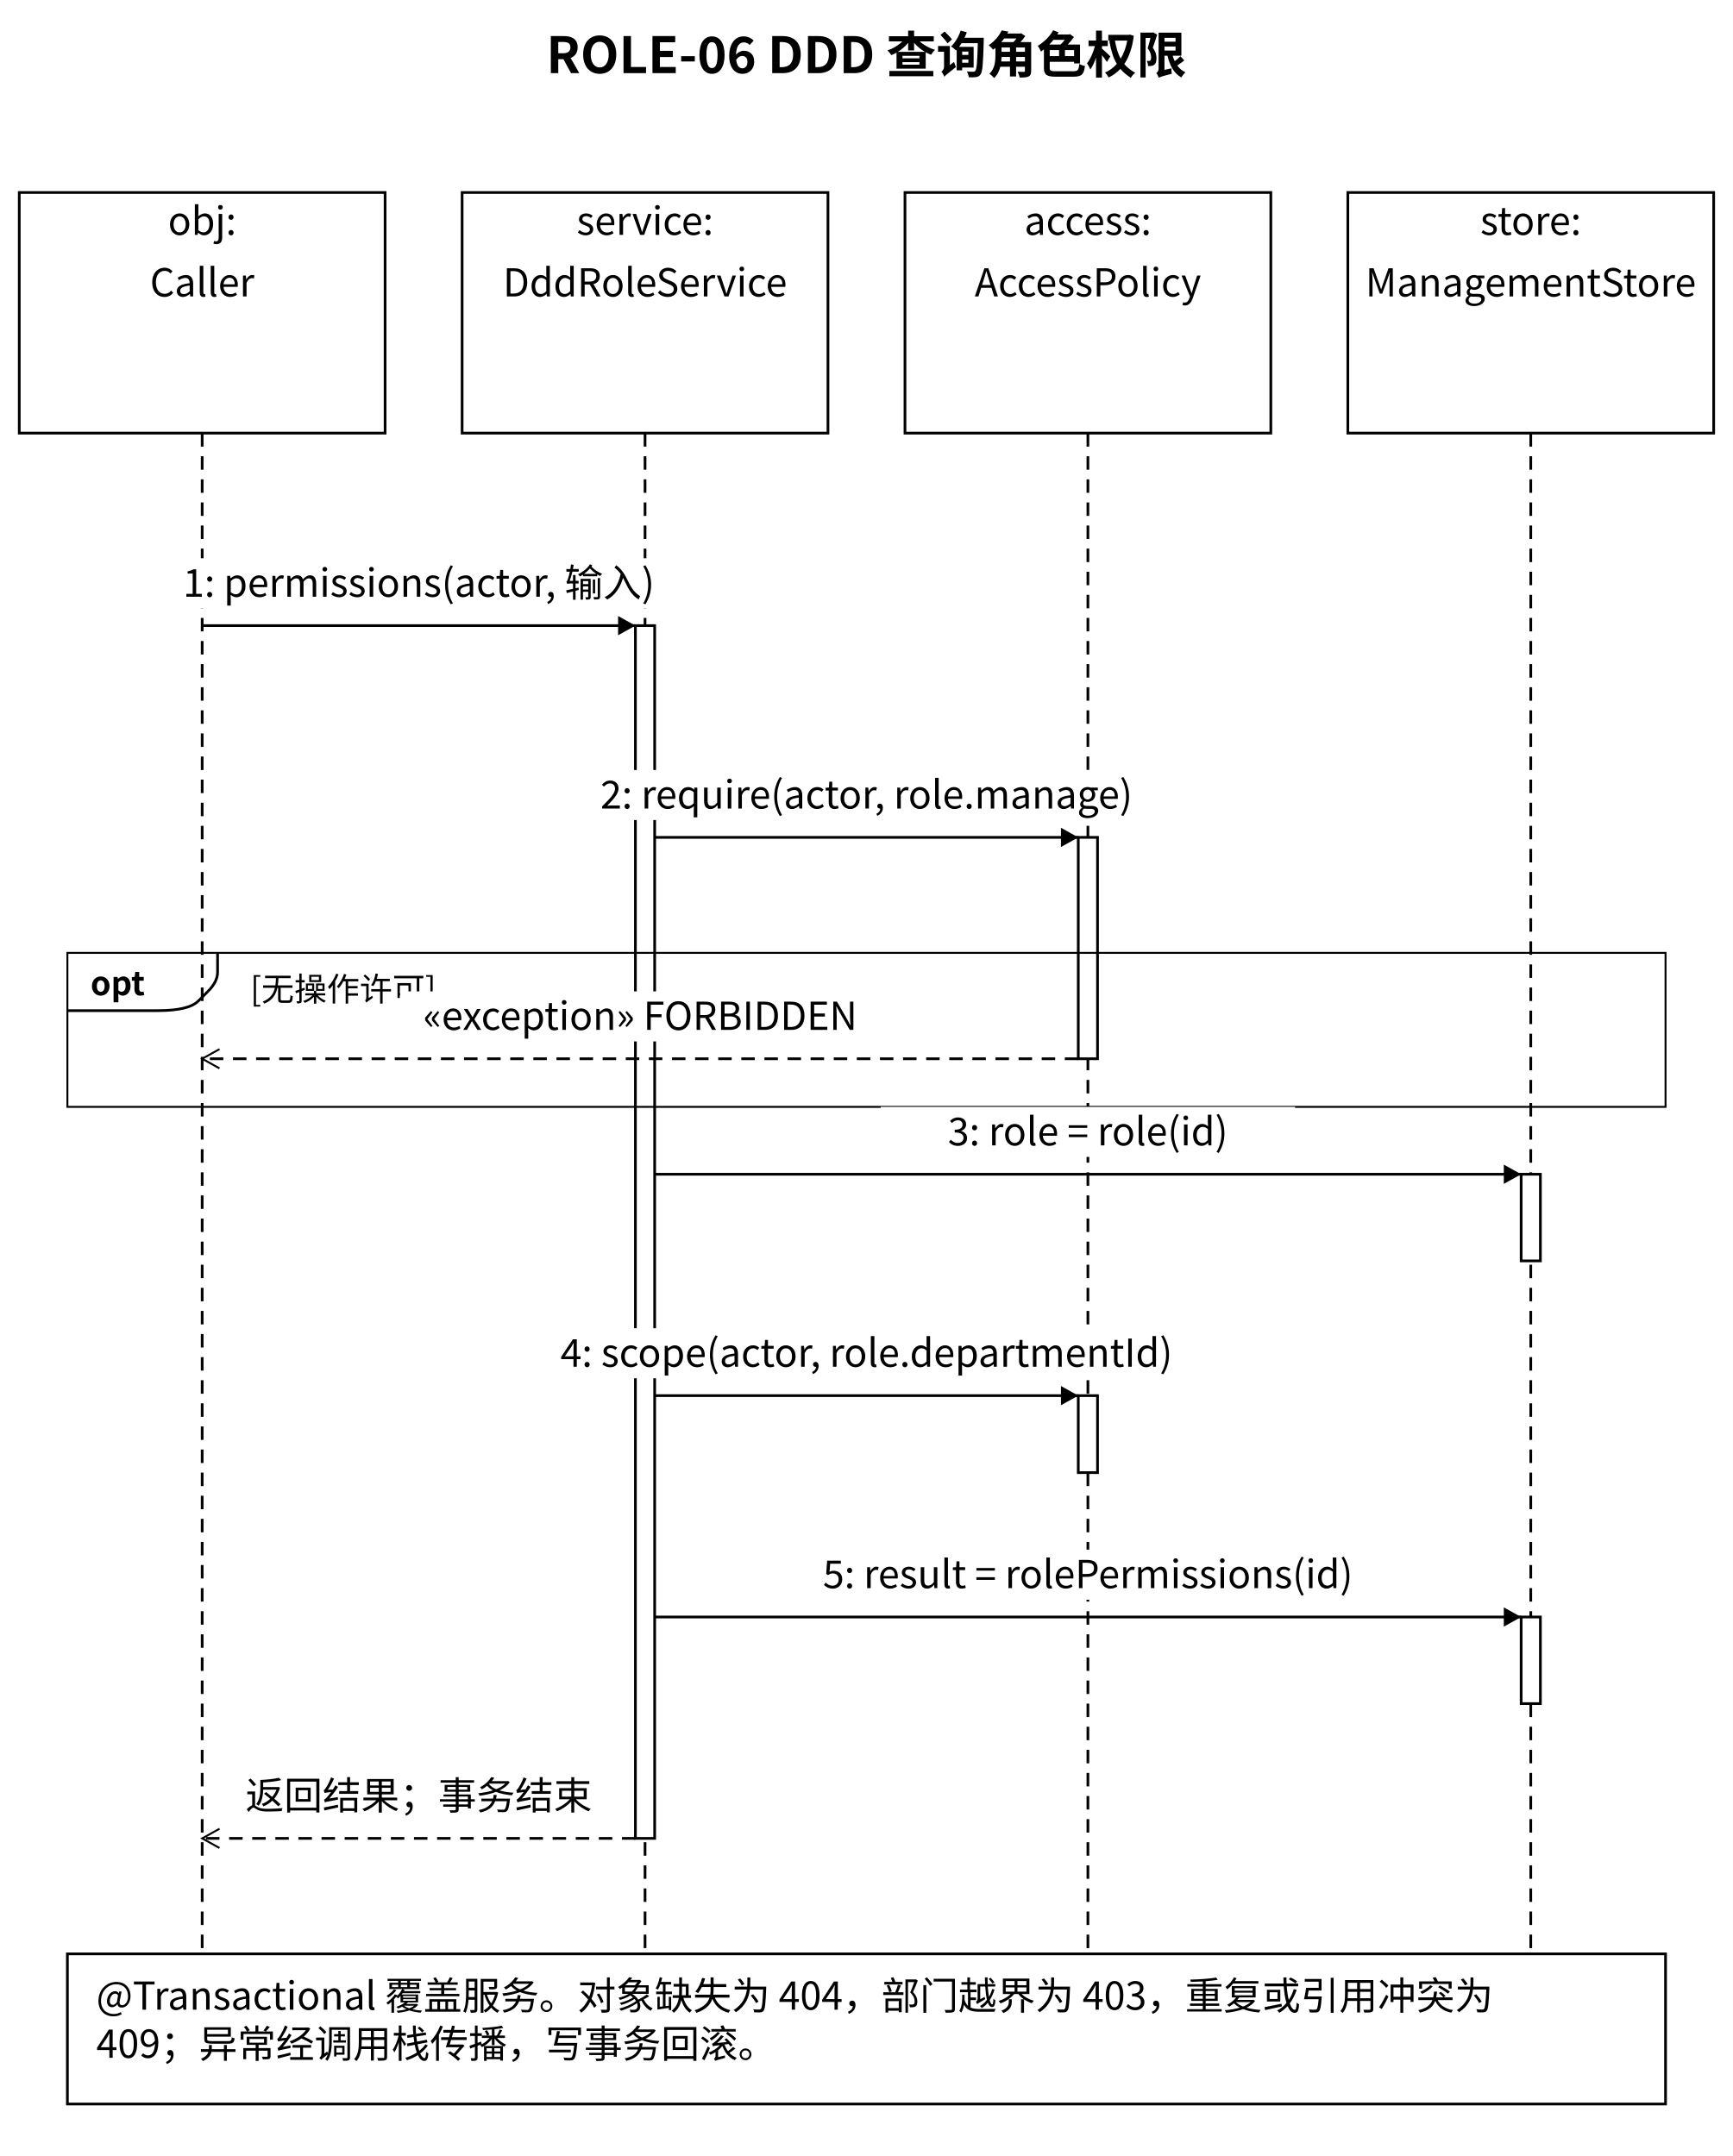
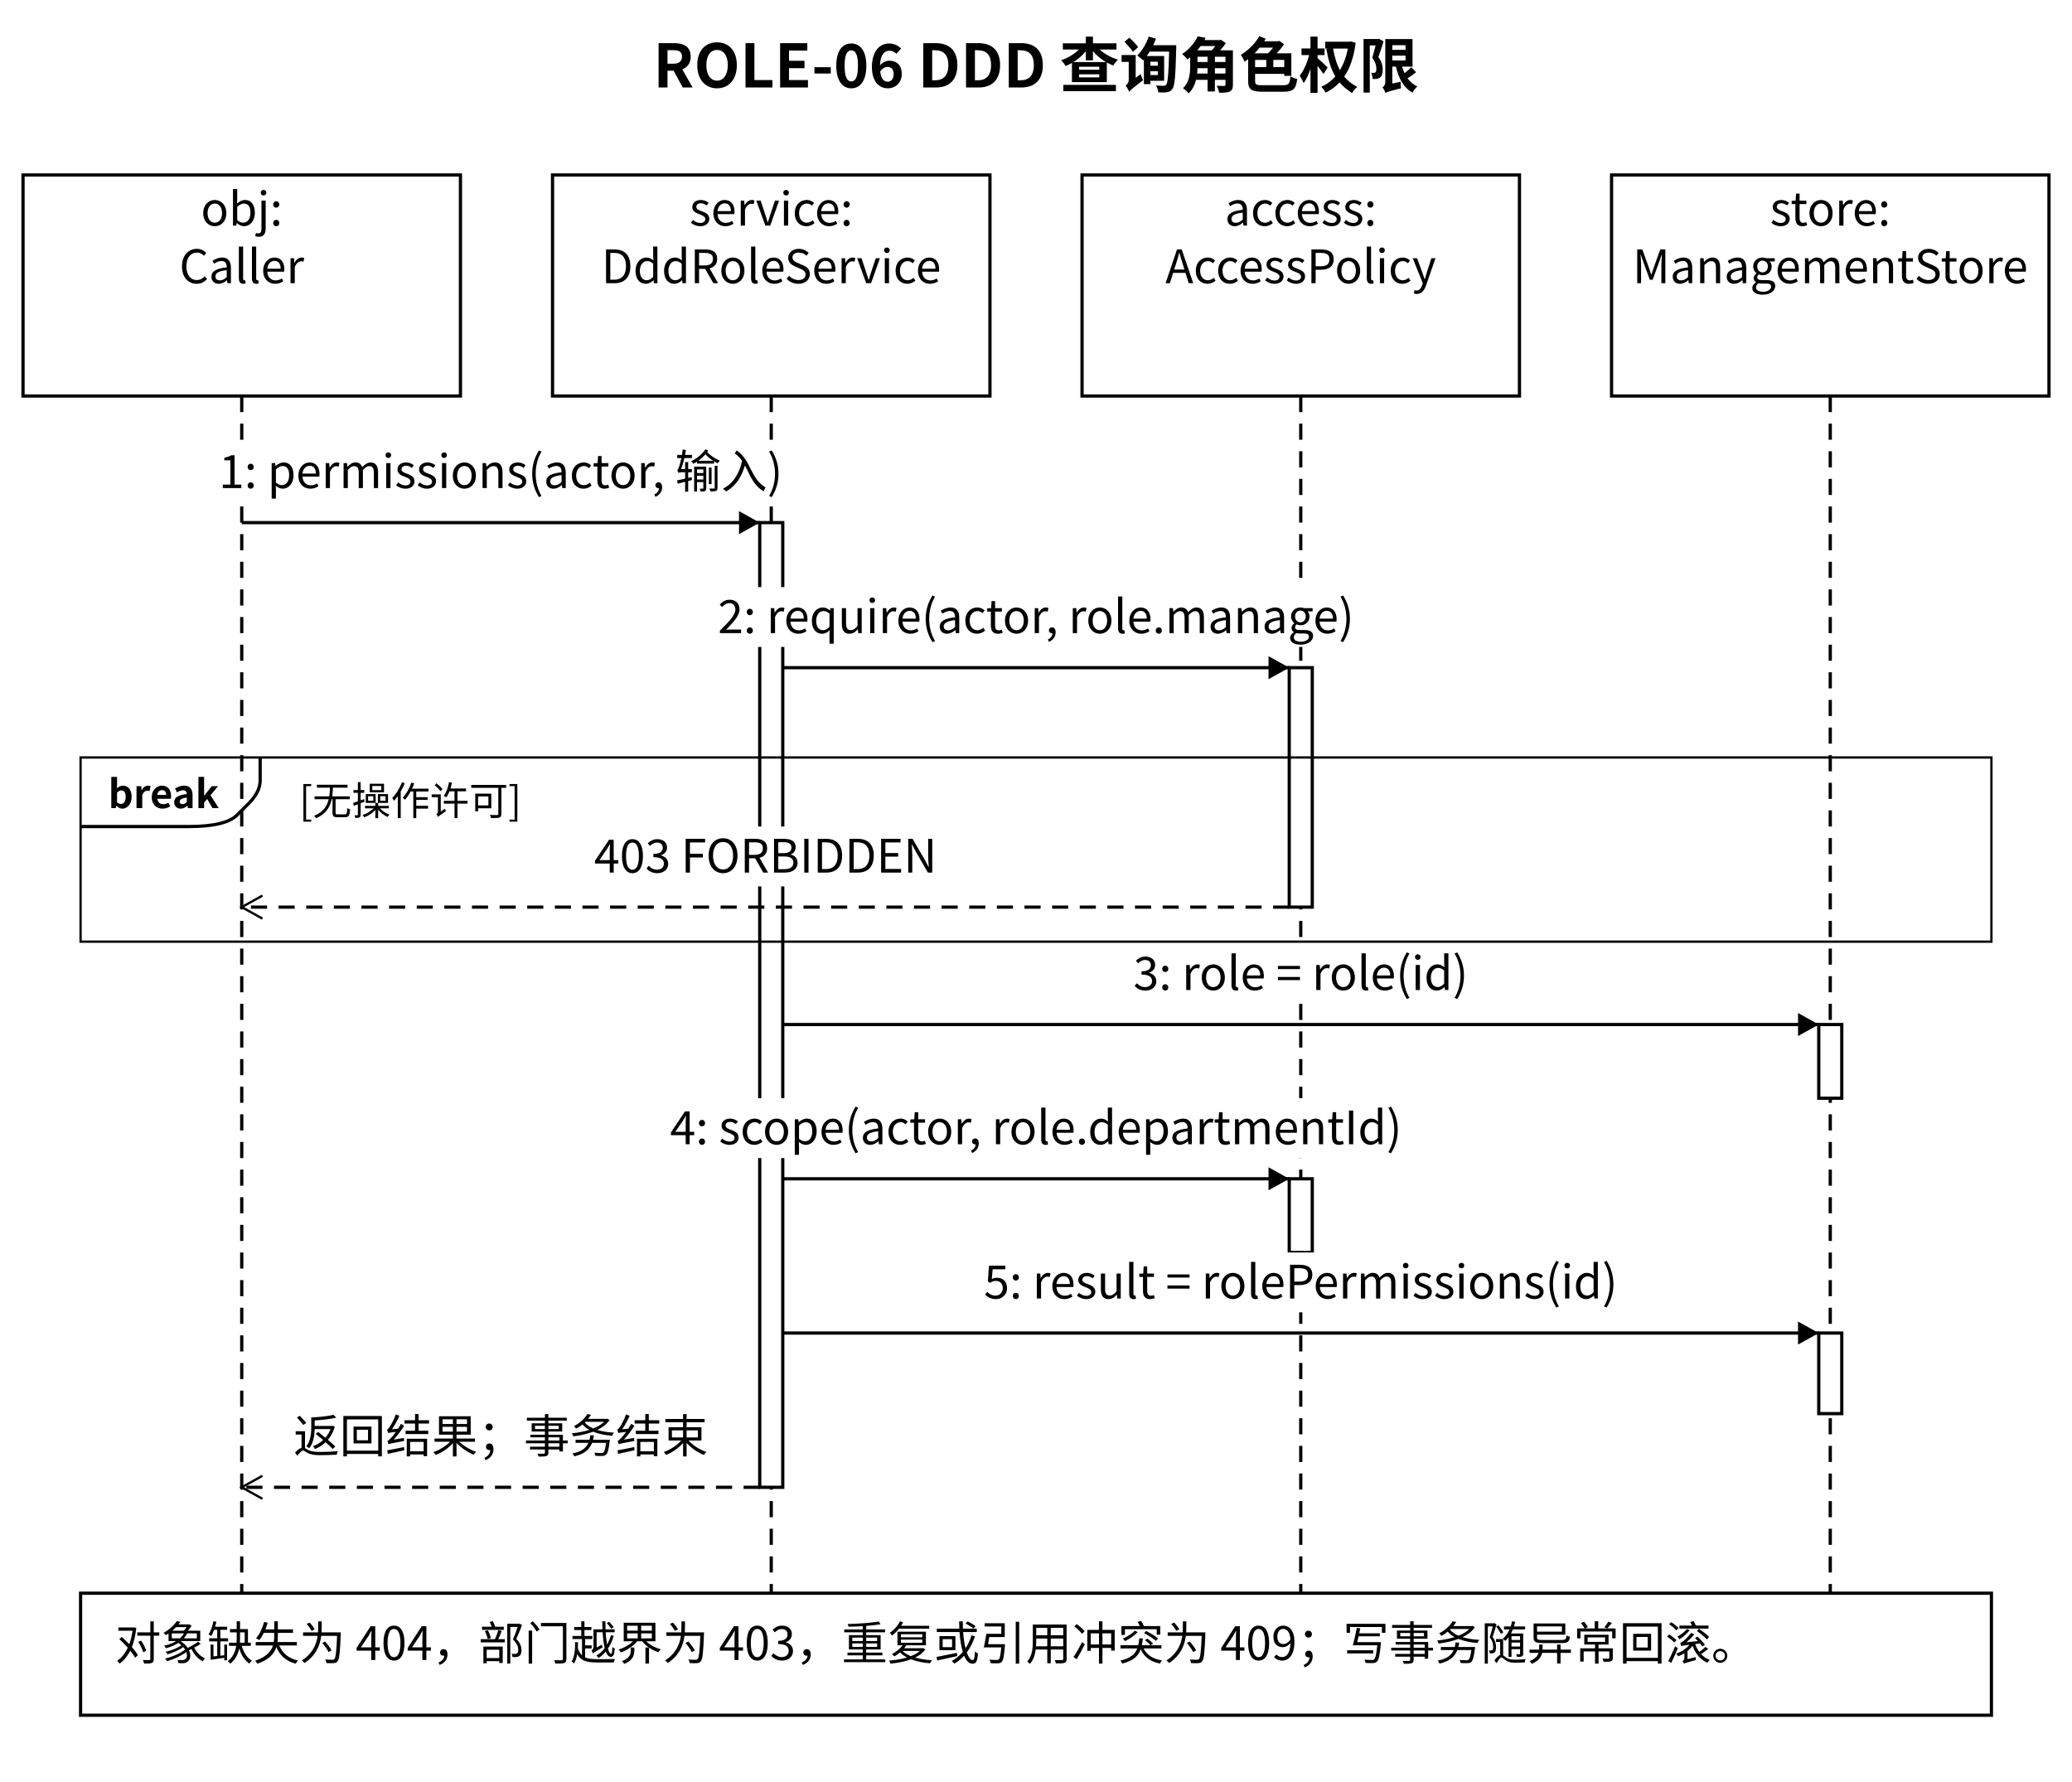
- <svg xmlns="http://www.w3.org/2000/svg" width="900" height="1120" viewBox="0 0 900 1120">
+ <svg xmlns="http://www.w3.org/2000/svg" width="900" height="774" viewBox="0 0 900 774">
  <style>text{font-family:'PingFang SC','Microsoft YaHei','Noto Sans CJK SC',system-ui,sans-serif;fill:black}</style>
  <defs>
    <marker id="open" markerWidth="12" markerHeight="12" refX="10" refY="6" orient="auto" markerUnits="userSpaceOnUse">
      <path d="M1,1 L10,6 L1,11" fill="none" stroke="black" />
    </marker>
    <marker id="filled" markerWidth="12" markerHeight="12" refX="10" refY="6" orient="auto" markerUnits="userSpaceOnUse">
      <path d="M1,1 L10,6 L1,11 Z" fill="black" />
    </marker>
    <marker id="triangle" markerWidth="16" markerHeight="16" refX="14" refY="8" orient="auto" markerUnits="userSpaceOnUse">
      <path d="M1,1 L14,8 L1,15 Z" fill="white" stroke="black" />
    </marker>
  </defs>
  <rect width="100%" height="100%" fill="white" />
  <text x="450.0" y="38" font-size="26" text-anchor="middle" font-weight="600">ROLE-06 DDD 查询角色权限</text>
-   <rect x="10" y="100" width="190" height="125" rx="0" fill="white" stroke="black" stroke-width="1.4" />
-   <text x="105" y="122" font-size="20" text-anchor="middle" font-weight="400">obj:</text>
-   <text x="105" y="154" font-size="20" text-anchor="middle" font-weight="400">Caller</text>
-   <path d="M 105,225 L 105,1085" fill="none" stroke="black" stroke-width="1.4" stroke-dasharray="7 5" />
-   <rect x="240" y="100" width="190" height="125" rx="0" fill="white" stroke="black" stroke-width="1.4" />
-   <text x="335" y="122" font-size="20" text-anchor="middle" font-weight="400">service:</text>
-   <text x="335" y="154" font-size="20" text-anchor="middle" font-weight="400">DddRoleService</text>
-   <path d="M 335,225 L 335,1085" fill="none" stroke="black" stroke-width="1.4" stroke-dasharray="7 5" />
-   <rect x="470" y="100" width="190" height="125" rx="0" fill="white" stroke="black" stroke-width="1.4" />
-   <text x="565" y="122" font-size="20" text-anchor="middle" font-weight="400">access:</text>
-   <text x="565" y="154" font-size="20" text-anchor="middle" font-weight="400">AccessPolicy</text>
-   <path d="M 565,225 L 565,1085" fill="none" stroke="black" stroke-width="1.4" stroke-dasharray="7 5" />
-   <rect x="700" y="100" width="190" height="125" rx="0" fill="white" stroke="black" stroke-width="1.4" />
-   <text x="795" y="122" font-size="20" text-anchor="middle" font-weight="400">store:</text>
-   <text x="795" y="154" font-size="20" text-anchor="middle" font-weight="400">ManagementStore</text>
-   <path d="M 795,225 L 795,1085" fill="none" stroke="black" stroke-width="1.4" stroke-dasharray="7 5" />
-   <rect x="330" y="325" width="10" height="630" rx="0" fill="white" stroke="black" stroke-width="1.4" />
-   <path d="M 105,325 L 330,325" fill="none" stroke="black" stroke-width="1.4" marker-end="url(#filled)" />
-   <rect x="61.4" y="290" width="312.2" height="26" fill="white" />
-   <text x="217.5" y="310" font-size="20" text-anchor="middle" font-weight="400">1: permissions(actor, 输入)</text>
-   <rect x="560" y="435" width="10" height="115" rx="0" fill="white" stroke="black" stroke-width="1.4" />
-   <path d="M 340,435 L 560,435" fill="none" stroke="black" stroke-width="1.4" marker-end="url(#filled)" />
-   <rect x="274.0" y="400" width="352" height="26" fill="white" />
-   <text x="450.0" y="420" font-size="20" text-anchor="middle" font-weight="400">2: require(actor, role.manage)</text>
-   <rect x="35" y="495" width="830" height="80" fill="none" stroke="black" />
-   <path d="M 35,525 L 82.0,525.0 Q 98,525 103.0,520.0 L 108.0,515.0 Q 113,510 113.0,505.0 L 113,495" fill="none" stroke="black" stroke-width="1.4" />
-   <text x="47" y="517" font-size="17" text-anchor="start" font-weight="600">opt</text>
-   <rect x="125" y="503" width="114.38" height="23" fill="white" />
-   <text x="130" y="520" font-size="17" text-anchor="start" font-weight="400">[无操作许可]</text>
-   <path d="M 560,550 L 105,550" fill="none" stroke="black" stroke-width="1.4" stroke-dasharray="7 5" marker-end="url(#open)" />
-   <rect x="207.8" y="515" width="249.4" height="26" fill="white" />
-   <text x="332.5" y="535" font-size="20" text-anchor="middle" font-weight="400">«exception» FORBIDDEN</text>
-   <rect x="790" y="610" width="10" height="45" rx="0" fill="white" stroke="black" stroke-width="1.4" />
-   <path d="M 340,610 L 790,610" fill="none" stroke="black" stroke-width="1.4" marker-end="url(#filled)" />
-   <rect x="457.4" y="575" width="215.2" height="26" fill="white" />
-   <text x="565.0" y="595" font-size="20" text-anchor="middle" font-weight="400">3: role = role(id)</text>
-   <rect x="560" y="725" width="10" height="40" rx="0" fill="white" stroke="black" stroke-width="1.4" />
-   <path d="M 340,725 L 560,725" fill="none" stroke="black" stroke-width="1.4" marker-end="url(#filled)" />
-   <rect x="251.2" y="690" width="397.6" height="26" fill="white" />
-   <text x="450.0" y="710" font-size="20" text-anchor="middle" font-weight="400">4: scope(actor, role.departmentId)</text>
-   <rect x="790" y="840" width="10" height="45" rx="0" fill="white" stroke="black" stroke-width="1.4" />
-   <path d="M 340,840 L 790,840" fill="none" stroke="black" stroke-width="1.4" marker-end="url(#filled)" />
-   <rect x="383.3" y="805" width="363.4" height="26" fill="white" />
-   <text x="565.0" y="825" font-size="20" text-anchor="middle" font-weight="400">5: result = rolePermissions(id)</text>
-   <path d="M 330,955 L 105,955" fill="none" stroke="black" stroke-width="1.4" stroke-dasharray="7 5" marker-end="url(#open)" />
-   <rect x="122.5" y="920" width="190" height="26" fill="white" />
-   <text x="217.5" y="940" font-size="20" text-anchor="middle" font-weight="400">返回结果；事务结束</text>
-   <rect x="35" y="1015" width="830" height="78" rx="0" fill="white" stroke="black" stroke-width="1.4" />
-   <text x="50" y="1044" font-size="20" text-anchor="start" font-weight="400">@Transactional 覆盖服务。对象缺失为 404，部门越界为 403，重复或引用冲突为</text>
-   <text x="50" y="1069" font-size="20" text-anchor="start" font-weight="400">409；异常经调用栈传播，写事务回滚。</text>
+   <rect x="10" y="76" width="190" height="96" rx="0" fill="white" stroke="black" stroke-width="1.4" />
+   <text x="105" y="98" font-size="20" text-anchor="middle" font-weight="400">obj:</text>
+   <text x="105" y="123" font-size="20" text-anchor="middle" font-weight="400">Caller</text>
+   <path d="M 105,172 L 105,739" fill="none" stroke="black" stroke-width="1.4" stroke-dasharray="7 5" />
+   <rect x="240" y="76" width="190" height="96" rx="0" fill="white" stroke="black" stroke-width="1.4" />
+   <text x="335" y="98" font-size="20" text-anchor="middle" font-weight="400">service:</text>
+   <text x="335" y="123" font-size="20" text-anchor="middle" font-weight="400">DddRoleService</text>
+   <path d="M 335,172 L 335,739" fill="none" stroke="black" stroke-width="1.4" stroke-dasharray="7 5" />
+   <rect x="470" y="76" width="190" height="96" rx="0" fill="white" stroke="black" stroke-width="1.4" />
+   <text x="565" y="98" font-size="20" text-anchor="middle" font-weight="400">access:</text>
+   <text x="565" y="123" font-size="20" text-anchor="middle" font-weight="400">AccessPolicy</text>
+   <path d="M 565,172 L 565,739" fill="none" stroke="black" stroke-width="1.4" stroke-dasharray="7 5" />
+   <rect x="700" y="76" width="190" height="96" rx="0" fill="white" stroke="black" stroke-width="1.4" />
+   <text x="795" y="98" font-size="20" text-anchor="middle" font-weight="400">store:</text>
+   <text x="795" y="123" font-size="20" text-anchor="middle" font-weight="400">ManagementStore</text>
+   <path d="M 795,172 L 795,739" fill="none" stroke="black" stroke-width="1.4" stroke-dasharray="7 5" />
+   <rect x="330" y="227" width="10" height="419" rx="0" fill="white" stroke="black" stroke-width="1.4" />
+   <path d="M 105,227 L 330,227" fill="none" stroke="black" stroke-width="1.4" marker-end="url(#filled)" />
+   <rect x="61.4" y="192" width="312.2" height="26" fill="white" />
+   <text x="217.5" y="212" font-size="20" text-anchor="middle" font-weight="400">1: permissions(actor, 输入)</text>
+   <rect x="560" y="290" width="10" height="104" rx="0" fill="white" stroke="black" stroke-width="1.4" />
+   <path d="M 340,290 L 560,290" fill="none" stroke="black" stroke-width="1.4" marker-end="url(#filled)" />
+   <rect x="274.0" y="255" width="352" height="26" fill="white" />
+   <text x="450.0" y="275" font-size="20" text-anchor="middle" font-weight="400">2: require(actor, role.manage)</text>
+   <rect x="35" y="329" width="830" height="80" fill="none" stroke="black" />
+   <path d="M 35,359 L 82.0,359.0 Q 98,359 103.0,354.0 L 108.0,349.0 Q 113,344 113.0,339.0 L 113,329" fill="none" stroke="black" stroke-width="1.4" />
+   <text x="47" y="351" font-size="17" text-anchor="start" font-weight="600">break</text>
+   <rect x="125" y="337" width="114.38" height="23" fill="white" />
+   <text x="130" y="354" font-size="17" text-anchor="start" font-weight="400">[无操作许可]</text>
+   <path d="M 560,394 L 105,394" fill="none" stroke="black" stroke-width="1.4" stroke-dasharray="7 5" marker-end="url(#open)" />
+   <rect x="253.4" y="359" width="158.2" height="26" fill="white" />
+   <text x="332.5" y="379" font-size="20" text-anchor="middle" font-weight="400">403 FORBIDDEN</text>
+   <rect x="790" y="445" width="10" height="32" rx="0" fill="white" stroke="black" stroke-width="1.4" />
+   <path d="M 340,445 L 790,445" fill="none" stroke="black" stroke-width="1.4" marker-end="url(#filled)" />
+   <rect x="457.4" y="410" width="215.2" height="26" fill="white" />
+   <text x="565.0" y="430" font-size="20" text-anchor="middle" font-weight="400">3: role = role(id)</text>
+   <rect x="560" y="512" width="10" height="32" rx="0" fill="white" stroke="black" stroke-width="1.4" />
+   <path d="M 340,512 L 560,512" fill="none" stroke="black" stroke-width="1.4" marker-end="url(#filled)" />
+   <rect x="251.2" y="477" width="397.6" height="26" fill="white" />
+   <text x="450.0" y="497" font-size="20" text-anchor="middle" font-weight="400">4: scope(actor, role.departmentId)</text>
+   <rect x="790" y="579" width="10" height="35" rx="0" fill="white" stroke="black" stroke-width="1.4" />
+   <path d="M 340,579 L 790,579" fill="none" stroke="black" stroke-width="1.4" marker-end="url(#filled)" />
+   <rect x="383.3" y="544" width="363.4" height="26" fill="white" />
+   <text x="565.0" y="564" font-size="20" text-anchor="middle" font-weight="400">5: result = rolePermissions(id)</text>
+   <path d="M 330,646 L 105,646" fill="none" stroke="black" stroke-width="1.4" stroke-dasharray="7 5" marker-end="url(#open)" />
+   <rect x="122.5" y="611" width="190" height="26" fill="white" />
+   <text x="217.5" y="631" font-size="20" text-anchor="middle" font-weight="400">返回结果；事务结束</text>
+   <rect x="35" y="692" width="830" height="53" rx="0" fill="white" stroke="black" stroke-width="1.4" />
+   <text x="50" y="721" font-size="20" text-anchor="start" font-weight="400">对象缺失为 404，部门越界为 403，重复或引用冲突为 409；写事务随异常回滚。</text>
</svg>
